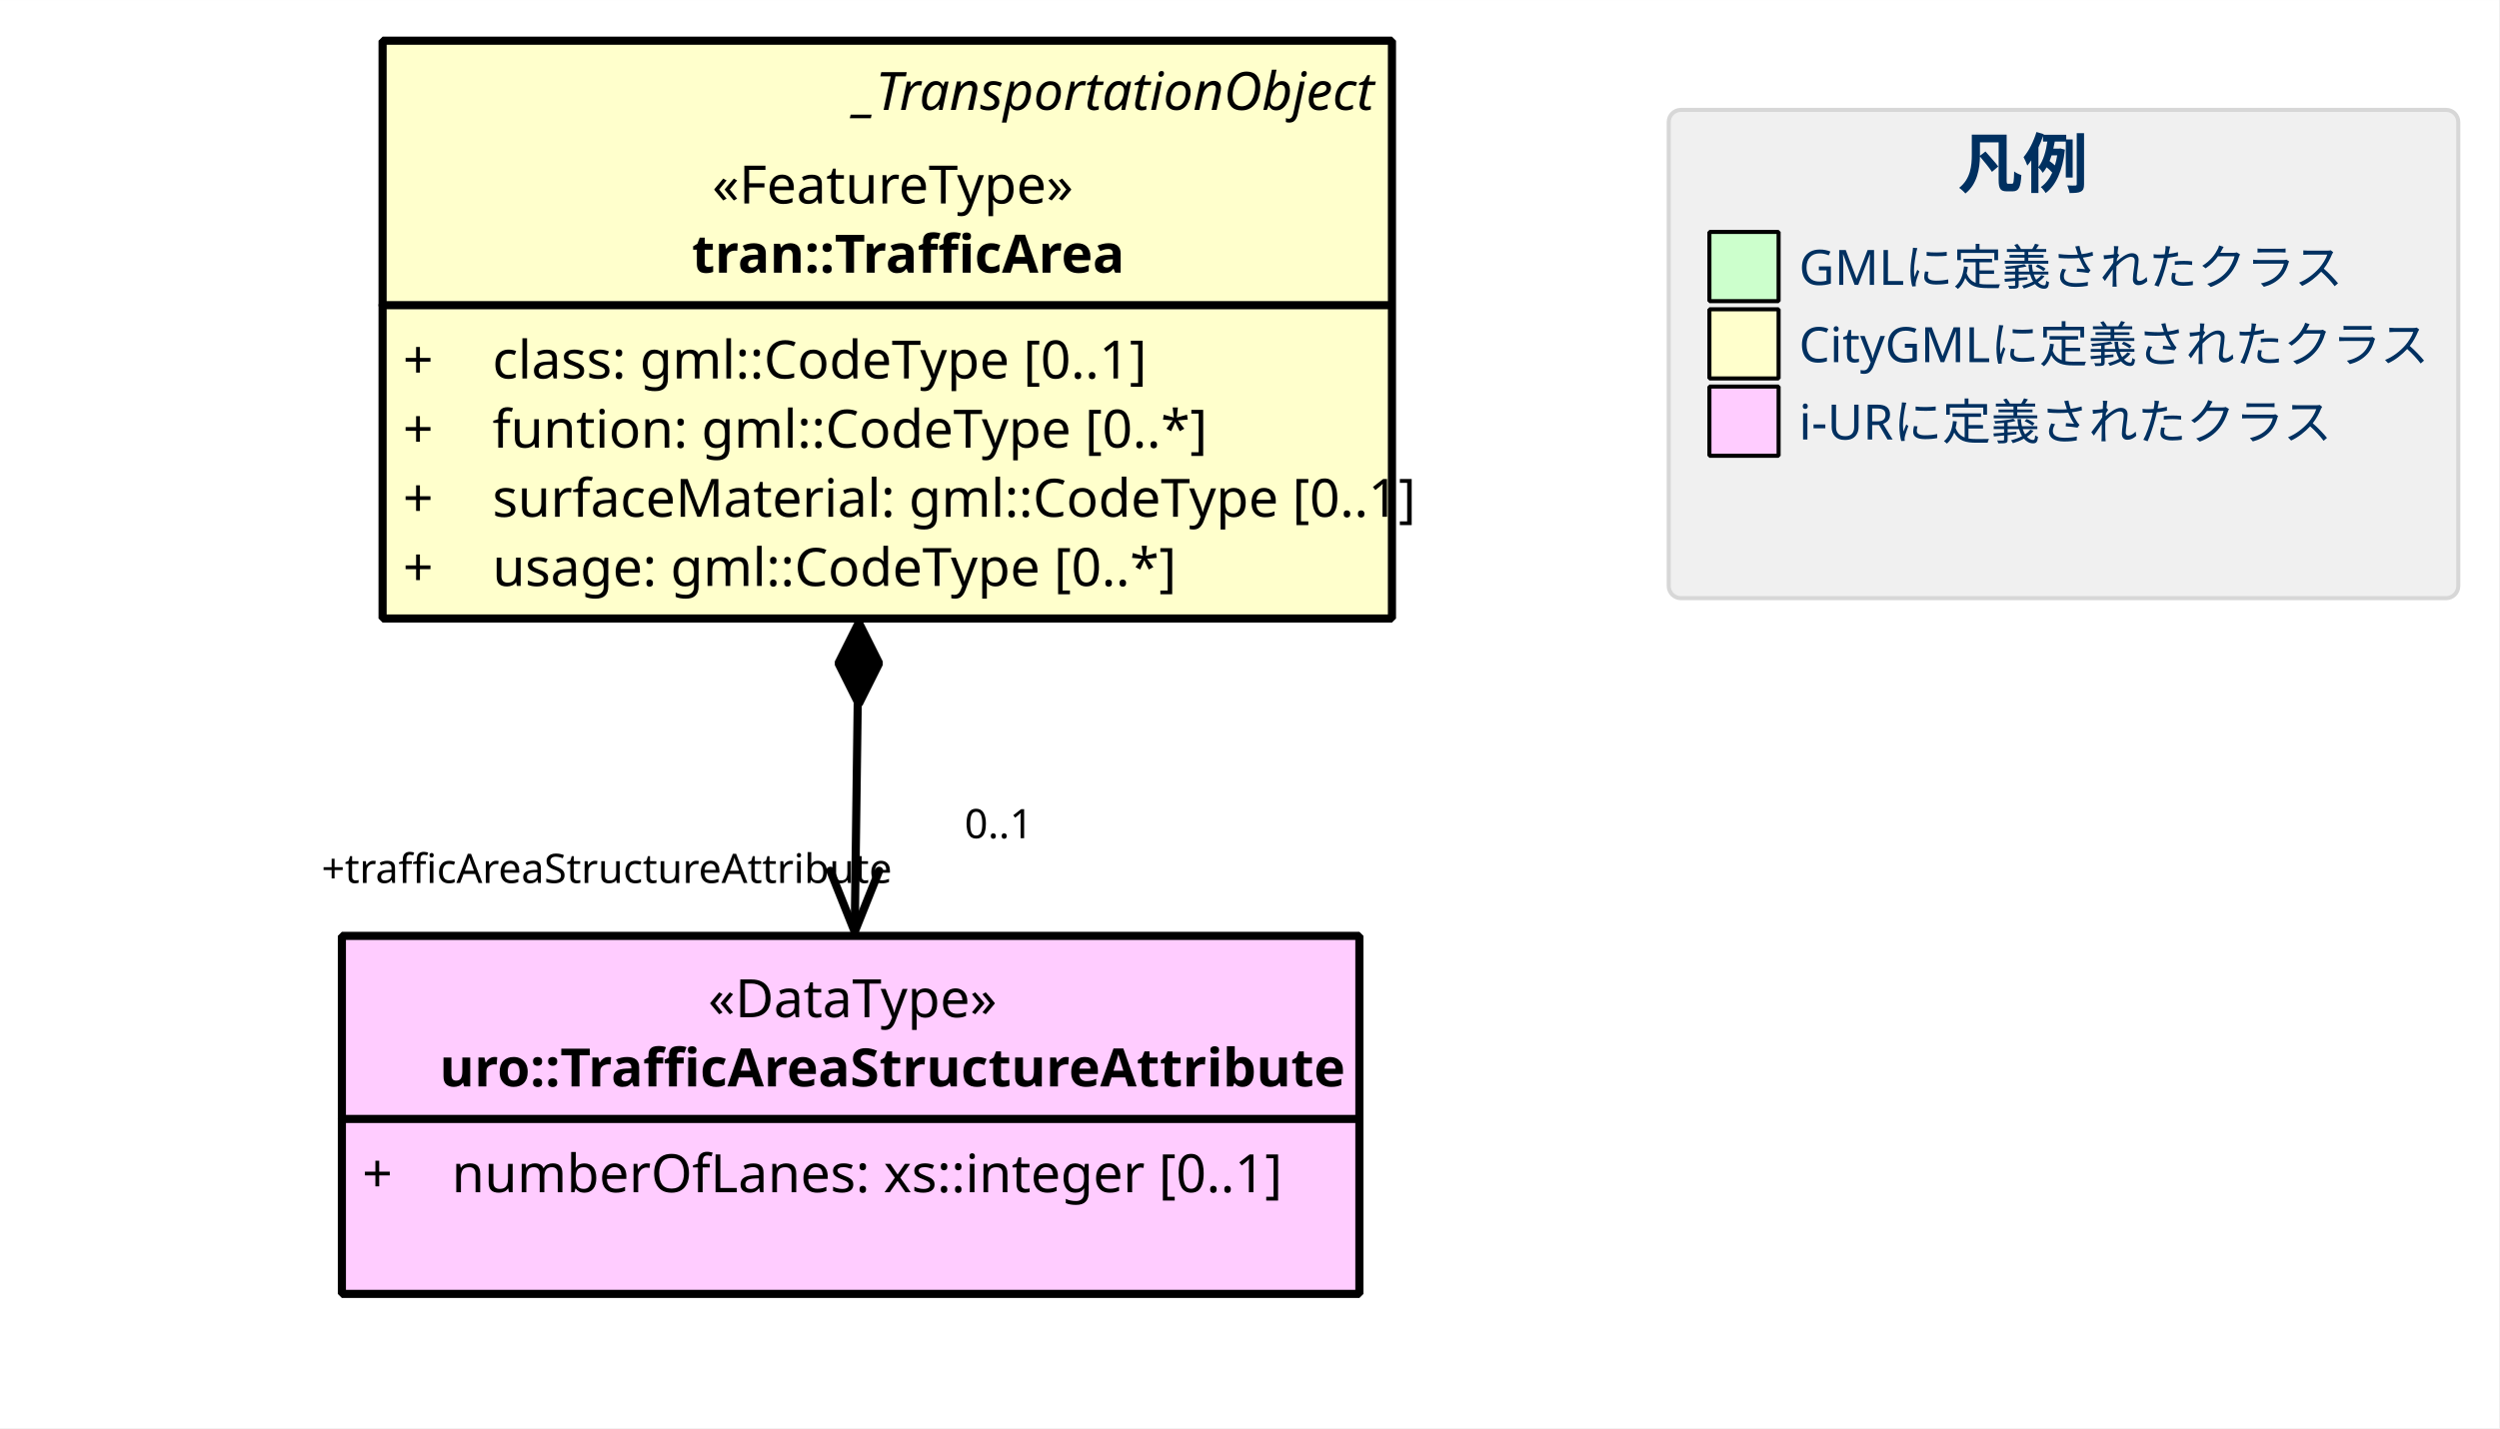
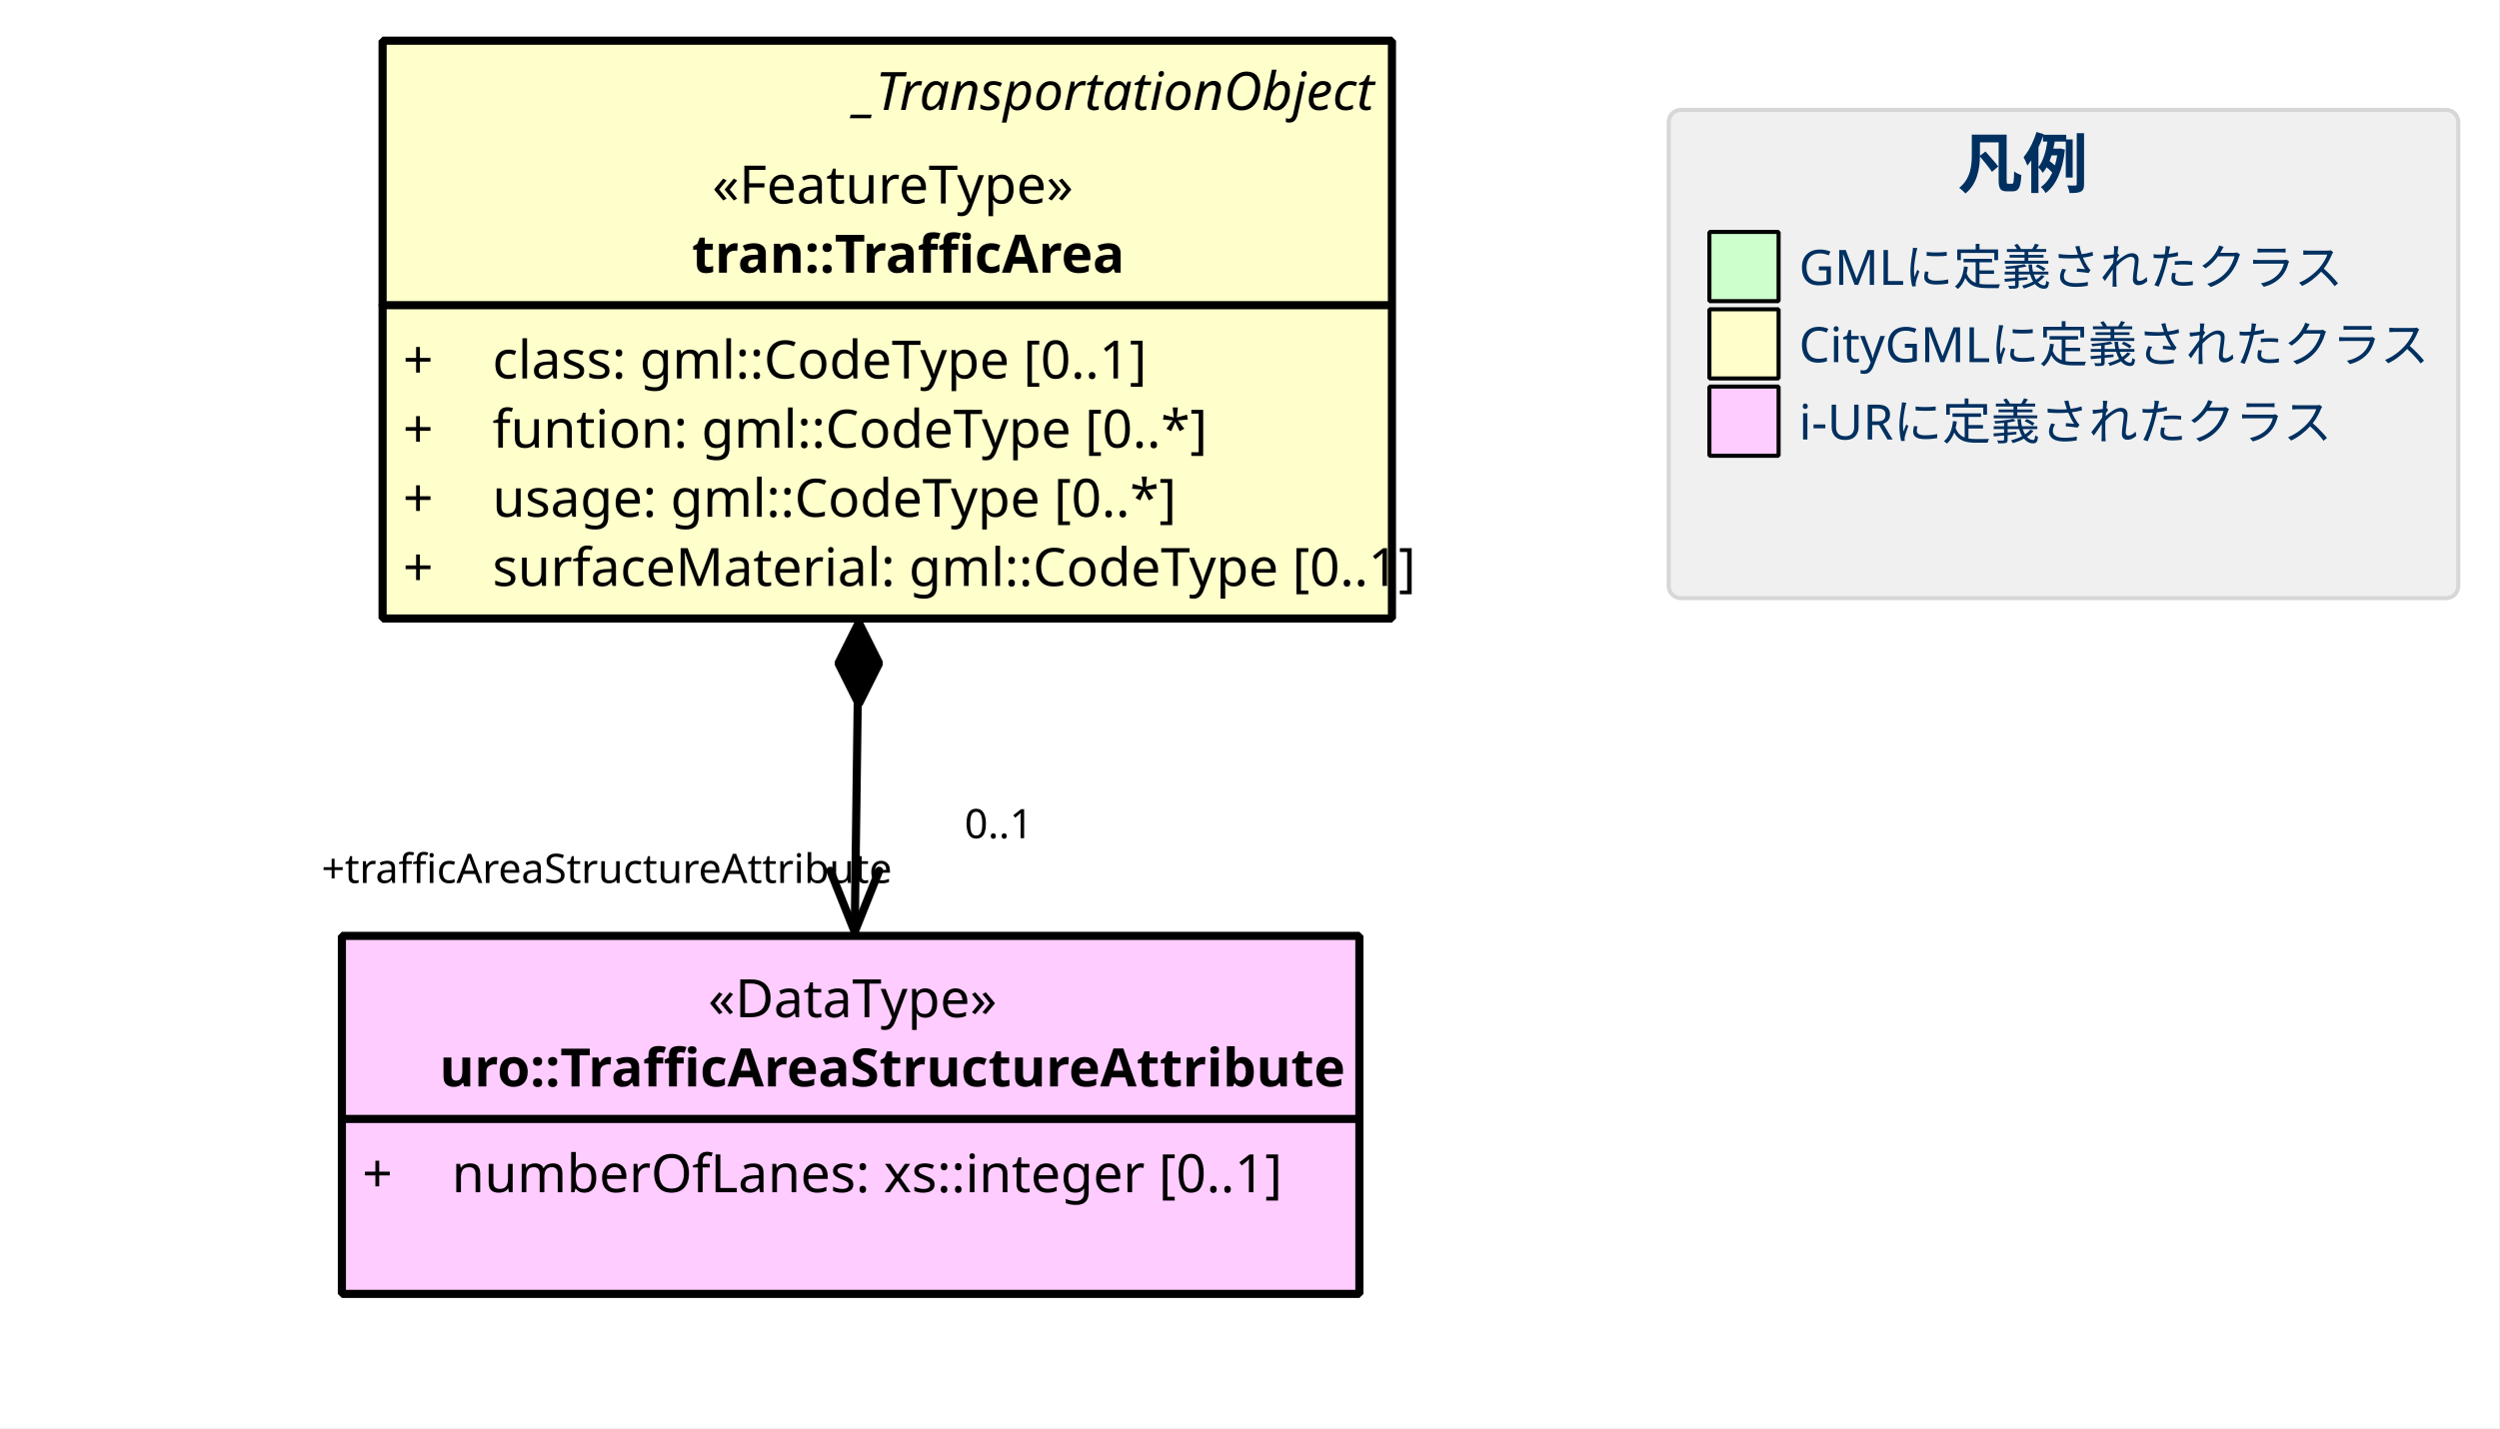
<svg xmlns="http://www.w3.org/2000/svg" width="16.25cm" height="9.29cm" viewBox="0 0 614 351">
  <g style="fill:#FFFFFF;fill-opacity:1.00;">
    <rect x="0" y="0" width="614" height="351" shape-rendering="auto" />
  </g>
  <g style="stroke-width:2;stroke-linecap:round;stroke-linejoin:bevel; fill:#FFFFCC;fill-opacity:1.00; stroke:#000000; stroke-opacity:1.00">
    <rect x="94" y="10" width="248" height="142" rx="0.00" shape-rendering="auto" />
  </g>
  <g style="stroke-width:1;stroke-linecap:round;stroke-linejoin:bevel; fill:#000000;fill-opacity:1.00; stroke:#000000; stroke-opacity:0.00">
    <text x="210.00" y="27.00" textLength="129" style="font-family:Yu Gothic UI; font-weight:400; font-style:italic; font-size:13px; fill:#000000;fill-opacity:1.00; stroke:#000000; stroke-opacity:0.00 stroke-width:0; white-space: pre;" xml:space="preserve" transform="rotate(-0.00 210.00 27.00)">_TransportationObject</text>
    <text x="175.00" y="50.00" textLength="85" style="font-family:Yu Gothic UI; font-weight:400; font-style:normal; font-size:13px; fill:#000000;fill-opacity:1.00; stroke:#000000; stroke-opacity:0.00 stroke-width:0; white-space: pre;" xml:space="preserve" transform="rotate(-0.00 175.00 50.00)">«FeatureType»</text>
    <text x="170.00" y="67.00" textLength="95" style="font-family:Yu Gothic UI; font-weight:700; font-style:normal; font-size:13px; fill:#000000;fill-opacity:1.00; stroke:#000000; stroke-opacity:0.00 stroke-width:0; white-space: pre;" xml:space="preserve" transform="rotate(-0.00 170.00 67.00)">tran::TrafficArea</text>
  </g>
  <g style="stroke-width:2;stroke-linecap:round;stroke-linejoin:bevel; fill:#000000;fill-opacity:0.00; stroke:#000000; stroke-opacity:1.00">
    <path d="M 94 75 L 341 75" shape-rendering="auto" />
  </g>
  <g style="stroke-width:1;stroke-linecap:round;stroke-linejoin:bevel; fill:#000000;fill-opacity:1.00; stroke:#000000; stroke-opacity:0.00">
    <text x="99.00" y="93.00" textLength="13" style="font-family:Yu Gothic UI; font-weight:400; font-style:normal; font-size:13px; fill:#000000;fill-opacity:1.00; stroke:#000000; stroke-opacity:0.00 stroke-width:0; white-space: pre;" xml:space="preserve" transform="rotate(-0.00 99.00 93.00)">+ </text>
    <text x="121.00" y="93.00" textLength="154" style="font-family:Yu Gothic UI; font-weight:400; font-style:normal; font-size:13px; fill:#000000;fill-opacity:1.00; stroke:#000000; stroke-opacity:0.00 stroke-width:0; white-space: pre;" xml:space="preserve" transform="rotate(-0.00 121.00 93.00)">class: gml::CodeType [0..1]</text>
    <text x="99.00" y="110.00" textLength="13" style="font-family:Yu Gothic UI; font-weight:400; font-style:normal; font-size:13px; fill:#000000;fill-opacity:1.00; stroke:#000000; stroke-opacity:0.00 stroke-width:0; white-space: pre;" xml:space="preserve" transform="rotate(-0.00 99.00 110.00)">+ </text>
    <text x="121.00" y="110.00" textLength="164" style="font-family:Yu Gothic UI; font-weight:400; font-style:normal; font-size:13px; fill:#000000;fill-opacity:1.00; stroke:#000000; stroke-opacity:0.00 stroke-width:0; white-space: pre;" xml:space="preserve" transform="rotate(-0.00 121.00 110.00)">funtion: gml::CodeType [0..*]</text>
    <text x="99.00" y="127.00" textLength="13" style="font-family:Yu Gothic UI; font-weight:400; font-style:normal; font-size:13px; fill:#000000;fill-opacity:1.00; stroke:#000000; stroke-opacity:0.00 stroke-width:0; white-space: pre;" xml:space="preserve" transform="rotate(-0.00 99.00 127.00)">+ </text>
-     <text x="121.00" y="127.00" textLength="216" style="font-family:Yu Gothic UI; font-weight:400; font-style:normal; font-size:13px; fill:#000000;fill-opacity:1.00; stroke:#000000; stroke-opacity:0.00 stroke-width:0; white-space: pre;" xml:space="preserve" transform="rotate(-0.00 121.00 127.00)">surfaceMaterial: gml::CodeType [0..1]</text>
+     <text x="121.00" y="127.00" textLength="159" style="font-family:Yu Gothic UI; font-weight:400; font-style:normal; font-size:13px; fill:#000000;fill-opacity:1.00; stroke:#000000; stroke-opacity:0.00 stroke-width:0; white-space: pre;" xml:space="preserve" transform="rotate(-0.00 121.00 127.00)">usage: gml::CodeType [0..*]</text>
    <text x="99.00" y="144.00" textLength="13" style="font-family:Yu Gothic UI; font-weight:400; font-style:normal; font-size:13px; fill:#000000;fill-opacity:1.00; stroke:#000000; stroke-opacity:0.00 stroke-width:0; white-space: pre;" xml:space="preserve" transform="rotate(-0.00 99.00 144.00)">+ </text>
-     <text x="121.00" y="144.00" textLength="159" style="font-family:Yu Gothic UI; font-weight:400; font-style:normal; font-size:13px; fill:#000000;fill-opacity:1.00; stroke:#000000; stroke-opacity:0.00 stroke-width:0; white-space: pre;" xml:space="preserve" transform="rotate(-0.00 121.00 144.00)">usage: gml::CodeType [0..*]</text>
+     <text x="121.00" y="144.00" textLength="216" style="font-family:Yu Gothic UI; font-weight:400; font-style:normal; font-size:13px; fill:#000000;fill-opacity:1.00; stroke:#000000; stroke-opacity:0.00 stroke-width:0; white-space: pre;" xml:space="preserve" transform="rotate(-0.00 121.00 144.00)">surfaceMaterial: gml::CodeType [0..1]</text>
  </g>
  <g style="stroke-width:2;stroke-linecap:round;stroke-linejoin:bevel; fill:#FFCCFF;fill-opacity:1.00; stroke:#000000; stroke-opacity:1.00">
    <rect x="84" y="230" width="250" height="88" rx="0.00" shape-rendering="auto" />
  </g>
  <g style="stroke-width:1;stroke-linecap:round;stroke-linejoin:bevel; fill:#000000;fill-opacity:1.00; stroke:#000000; stroke-opacity:0.00">
    <text x="174.00" y="250.00" textLength="69" style="font-family:Yu Gothic UI; font-weight:400; font-style:normal; font-size:13px; fill:#000000;fill-opacity:1.00; stroke:#000000; stroke-opacity:0.00 stroke-width:0; white-space: pre;" xml:space="preserve" transform="rotate(-0.00 174.00 250.00)">«DataType»</text>
    <text x="108.00" y="267.00" textLength="202" style="font-family:Yu Gothic UI; font-weight:700; font-style:normal; font-size:13px; fill:#000000;fill-opacity:1.00; stroke:#000000; stroke-opacity:0.00 stroke-width:0; white-space: pre;" xml:space="preserve" transform="rotate(-0.00 108.00 267.00)">uro::TrafficAreaStructureAttribute</text>
  </g>
  <g style="stroke-width:2;stroke-linecap:round;stroke-linejoin:bevel; fill:#000000;fill-opacity:0.00; stroke:#000000; stroke-opacity:1.00">
    <path d="M 84 275 L 333 275" shape-rendering="auto" />
  </g>
  <g style="stroke-width:1;stroke-linecap:round;stroke-linejoin:bevel; fill:#000000;fill-opacity:1.00; stroke:#000000; stroke-opacity:0.00">
    <text x="89.00" y="293.00" textLength="13" style="font-family:Yu Gothic UI; font-weight:400; font-style:normal; font-size:13px; fill:#000000;fill-opacity:1.00; stroke:#000000; stroke-opacity:0.00 stroke-width:0; white-space: pre;" xml:space="preserve" transform="rotate(-0.00 89.00 293.00)">+ </text>
    <text x="111.00" y="293.00" textLength="190" style="font-family:Yu Gothic UI; font-weight:400; font-style:normal; font-size:13px; fill:#000000;fill-opacity:1.00; stroke:#000000; stroke-opacity:0.00 stroke-width:0; white-space: pre;" xml:space="preserve" transform="rotate(-0.00 111.00 293.00)">numberOfLanes: xs::integer [0..1]</text>
  </g>
  <g style="stroke-width:1;stroke-linecap:round;stroke-linejoin:bevel; fill:#F0F0F0;fill-opacity:1.00; stroke:#D7D7D7; stroke-opacity:1.00">
    <rect x="410" y="27" width="194" height="120" rx="3.00" shape-rendering="auto" />
  </g>
  <g style="stroke-width:1;stroke-linecap:round;stroke-linejoin:bevel; fill:#CCFFCC;fill-opacity:1.00; stroke:#000000; stroke-opacity:1.00">
    <rect x="420" y="57" width="17" height="17" rx="0.00" shape-rendering="auto" />
  </g>
  <g style="stroke-width:1;stroke-linecap:round;stroke-linejoin:bevel; fill:#003060;fill-opacity:1.00; stroke:#000000; stroke-opacity:0.00">
    <text x="442.00" y="70.00" textLength="112" style="font-family:Yu Gothic UI; font-weight:400; font-style:normal; font-size:12px; fill:#003060;fill-opacity:1.00; stroke:#000000; stroke-opacity:0.00 stroke-width:0; white-space: pre;" xml:space="preserve" transform="rotate(-0.00 442.00 70.00)">GMLに定義されたクラス</text>
  </g>
  <g style="stroke-width:1;stroke-linecap:round;stroke-linejoin:bevel; fill:#FFFFCC;fill-opacity:1.00; stroke:#000000; stroke-opacity:1.00">
    <rect x="420" y="76" width="17" height="17" rx="0.00" shape-rendering="auto" />
  </g>
  <g style="stroke-width:1;stroke-linecap:round;stroke-linejoin:bevel; fill:#003060;fill-opacity:1.00; stroke:#000000; stroke-opacity:0.00">
    <text x="442.00" y="89.00" textLength="132" style="font-family:Yu Gothic UI; font-weight:400; font-style:normal; font-size:12px; fill:#003060;fill-opacity:1.00; stroke:#000000; stroke-opacity:0.00 stroke-width:0; white-space: pre;" xml:space="preserve" transform="rotate(-0.00 442.00 89.00)">CityGMLに定義されたクラス</text>
  </g>
  <g style="stroke-width:1;stroke-linecap:round;stroke-linejoin:bevel; fill:#FFCCFF;fill-opacity:1.00; stroke:#000000; stroke-opacity:1.00">
    <rect x="420" y="95" width="17" height="17" rx="0.00" shape-rendering="auto" />
  </g>
  <g style="stroke-width:1;stroke-linecap:round;stroke-linejoin:bevel; fill:#003060;fill-opacity:1.00; stroke:#000000; stroke-opacity:0.00">
    <text x="442.00" y="108.00" textLength="110" style="font-family:Yu Gothic UI; font-weight:400; font-style:normal; font-size:12px; fill:#003060;fill-opacity:1.00; stroke:#000000; stroke-opacity:0.00 stroke-width:0; white-space: pre;" xml:space="preserve" transform="rotate(-0.00 442.00 108.00)">i-URに定義されたクラス</text>
    <text x="481.00" y="46.00" textLength="32" style="font-family:Calibri; font-weight:700; font-style:normal; font-size:16px; fill:#003060;fill-opacity:1.00; stroke:#000000; stroke-opacity:0.00 stroke-width:0; white-space: pre;" xml:space="preserve" transform="rotate(-0.00 481.00 46.00)">凡例</text>
  </g>
  <g style="stroke-width:2;stroke-linecap:round;stroke-linejoin:bevel; fill:#000000;fill-opacity:0.00; stroke:#000000; stroke-opacity:1.00">
    <path d="M 210 229 L 211 153" shape-rendering="auto" />
  </g>
  <g style="stroke-width:2;stroke-linecap:round;stroke-linejoin:bevel; fill:#000000;fill-opacity:1.00; stroke:#000000; stroke-opacity:1.00">
    <polygon points="216 163 211 153 206 163 211 173" shape-rendering="auto" style="fill-rule:evenodd;" />
  </g>
  <g style="stroke-width:2;stroke-linecap:round;stroke-linejoin:bevel; fill:#000000;fill-opacity:0.00; stroke:#000000; stroke-opacity:1.00">
    <path d="M 216 214 L 210 229 L 204 214" shape-rendering="auto" />
  </g>
  <g style="stroke-width:1;stroke-linecap:round;stroke-linejoin:bevel; fill:#000000;fill-opacity:1.00; stroke:#000000; stroke-opacity:0.00">
    <text x="79.00" y="217.00" textLength="118" style="font-family:Calibri; font-weight:0; font-style:normal; font-size:10px; fill:#000000;fill-opacity:1.00; stroke:#000000; stroke-opacity:0.00 stroke-width:0; white-space: pre;" xml:space="preserve" transform="rotate(-0.00 79.00 217.00)">+trafficAreaStructureAttribute</text>
    <text x="237.00" y="206.00" textLength="16" style="font-family:Calibri; font-weight:0; font-style:normal; font-size:10px; fill:#000000;fill-opacity:1.00; stroke:#000000; stroke-opacity:0.00 stroke-width:0; white-space: pre;" xml:space="preserve" transform="rotate(-0.00 237.00 206.00)">0..1</text>
  </g>
</svg>
